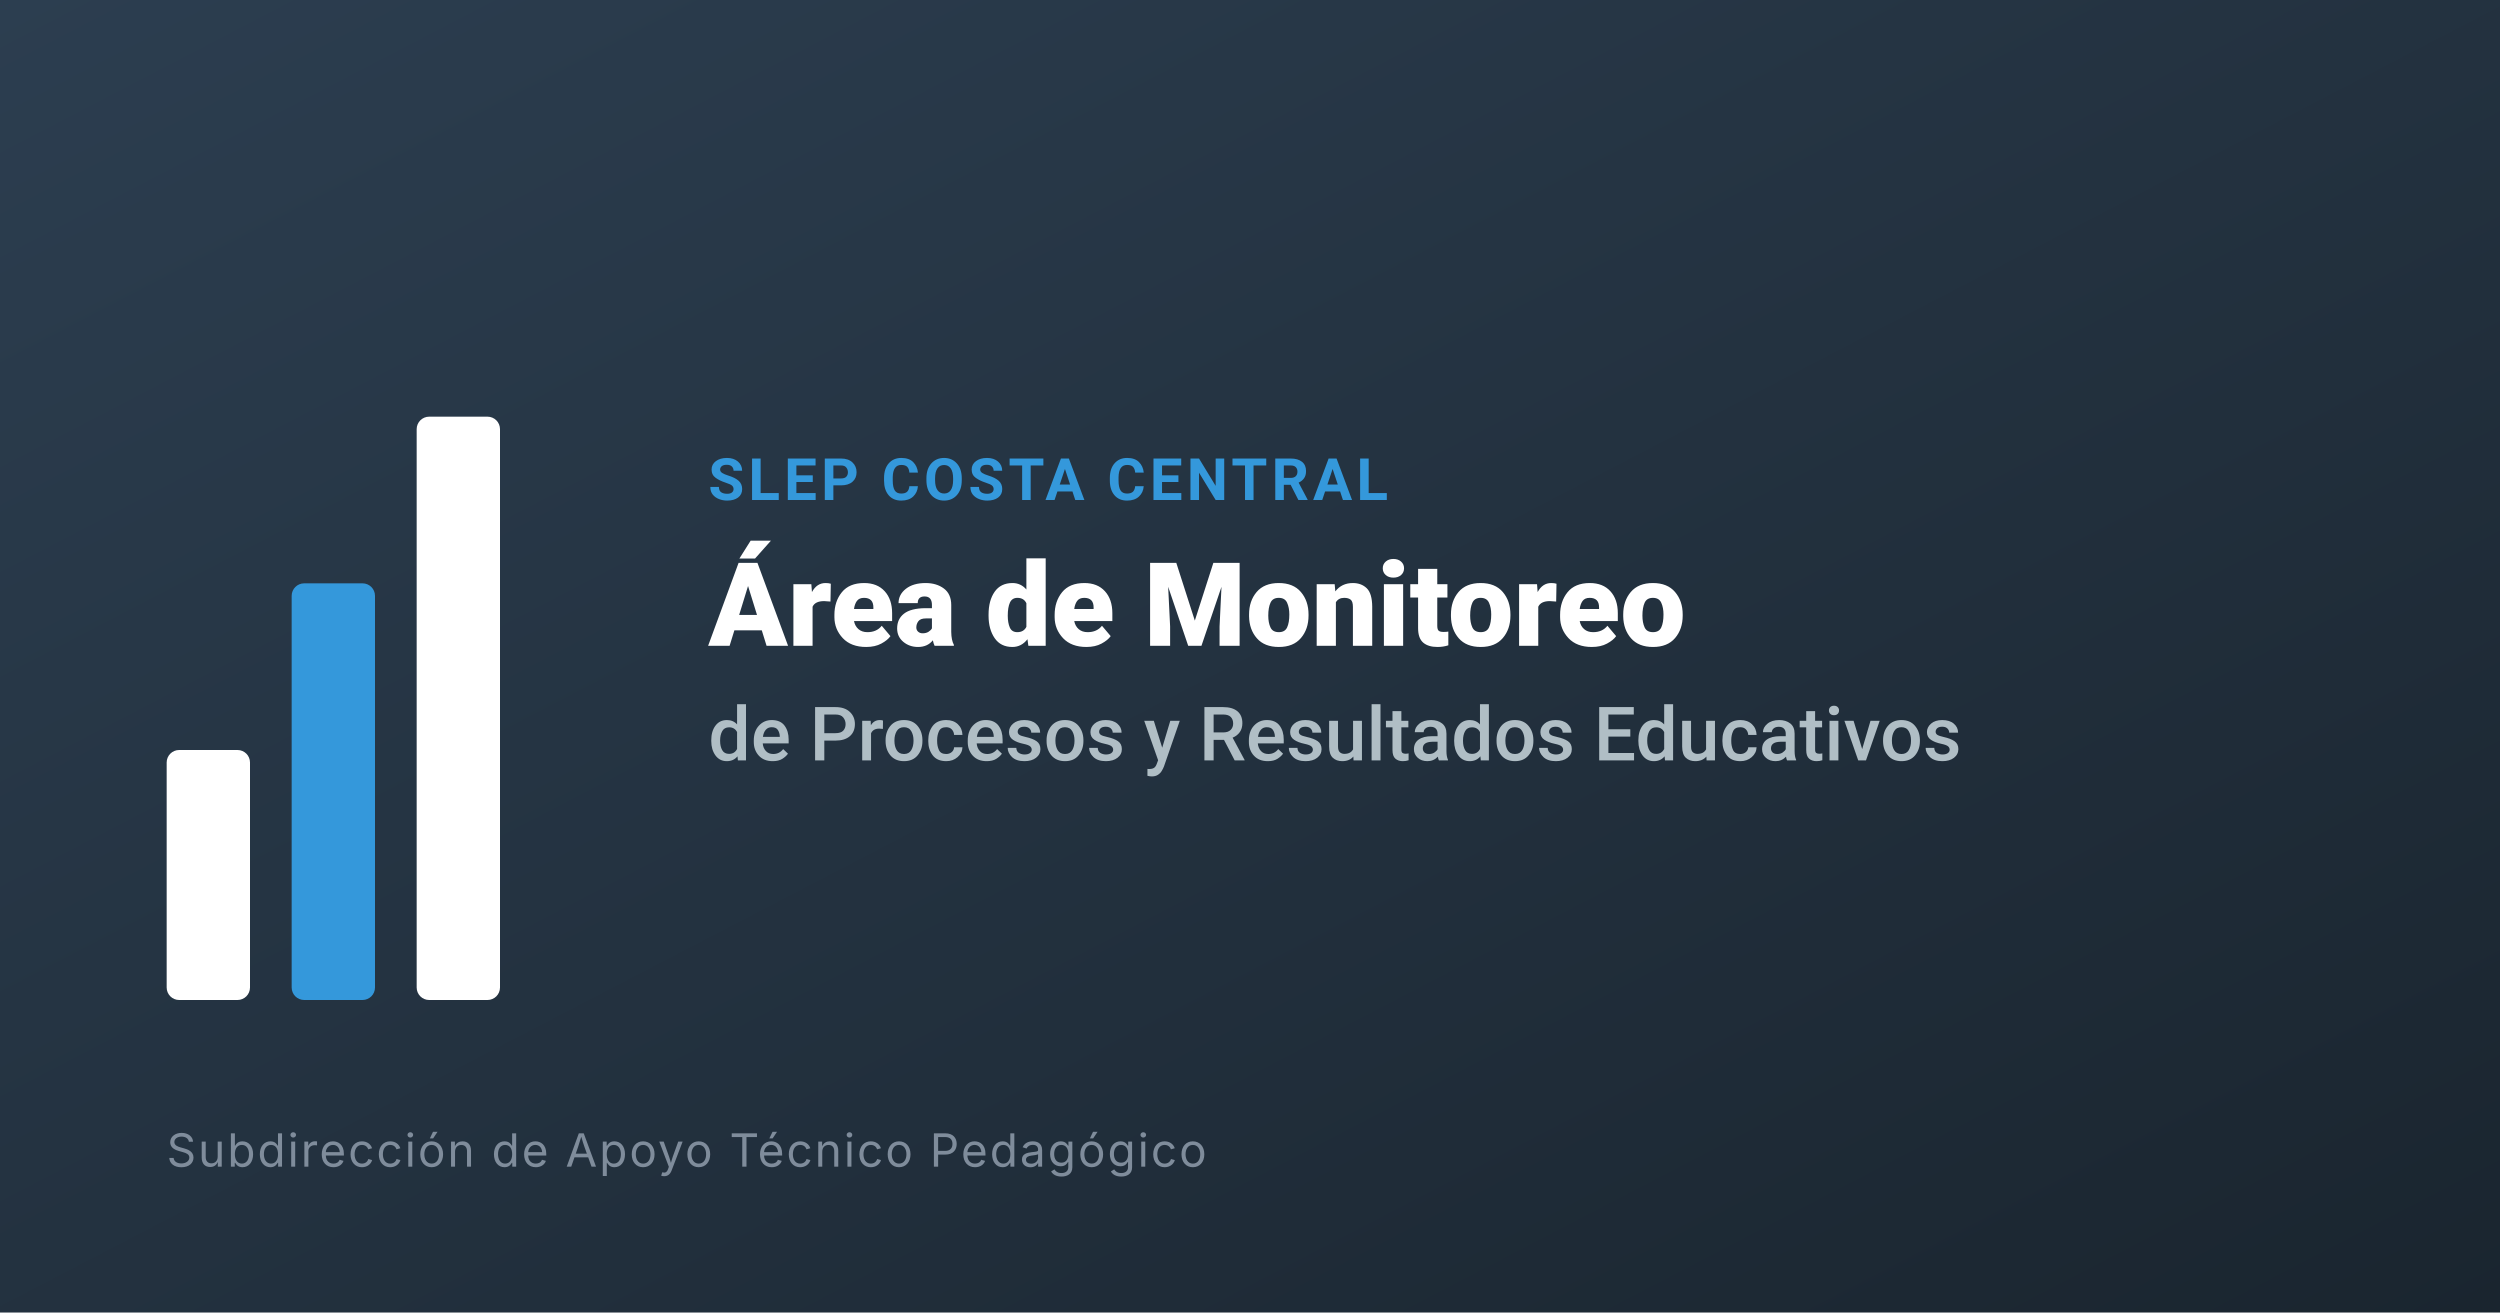
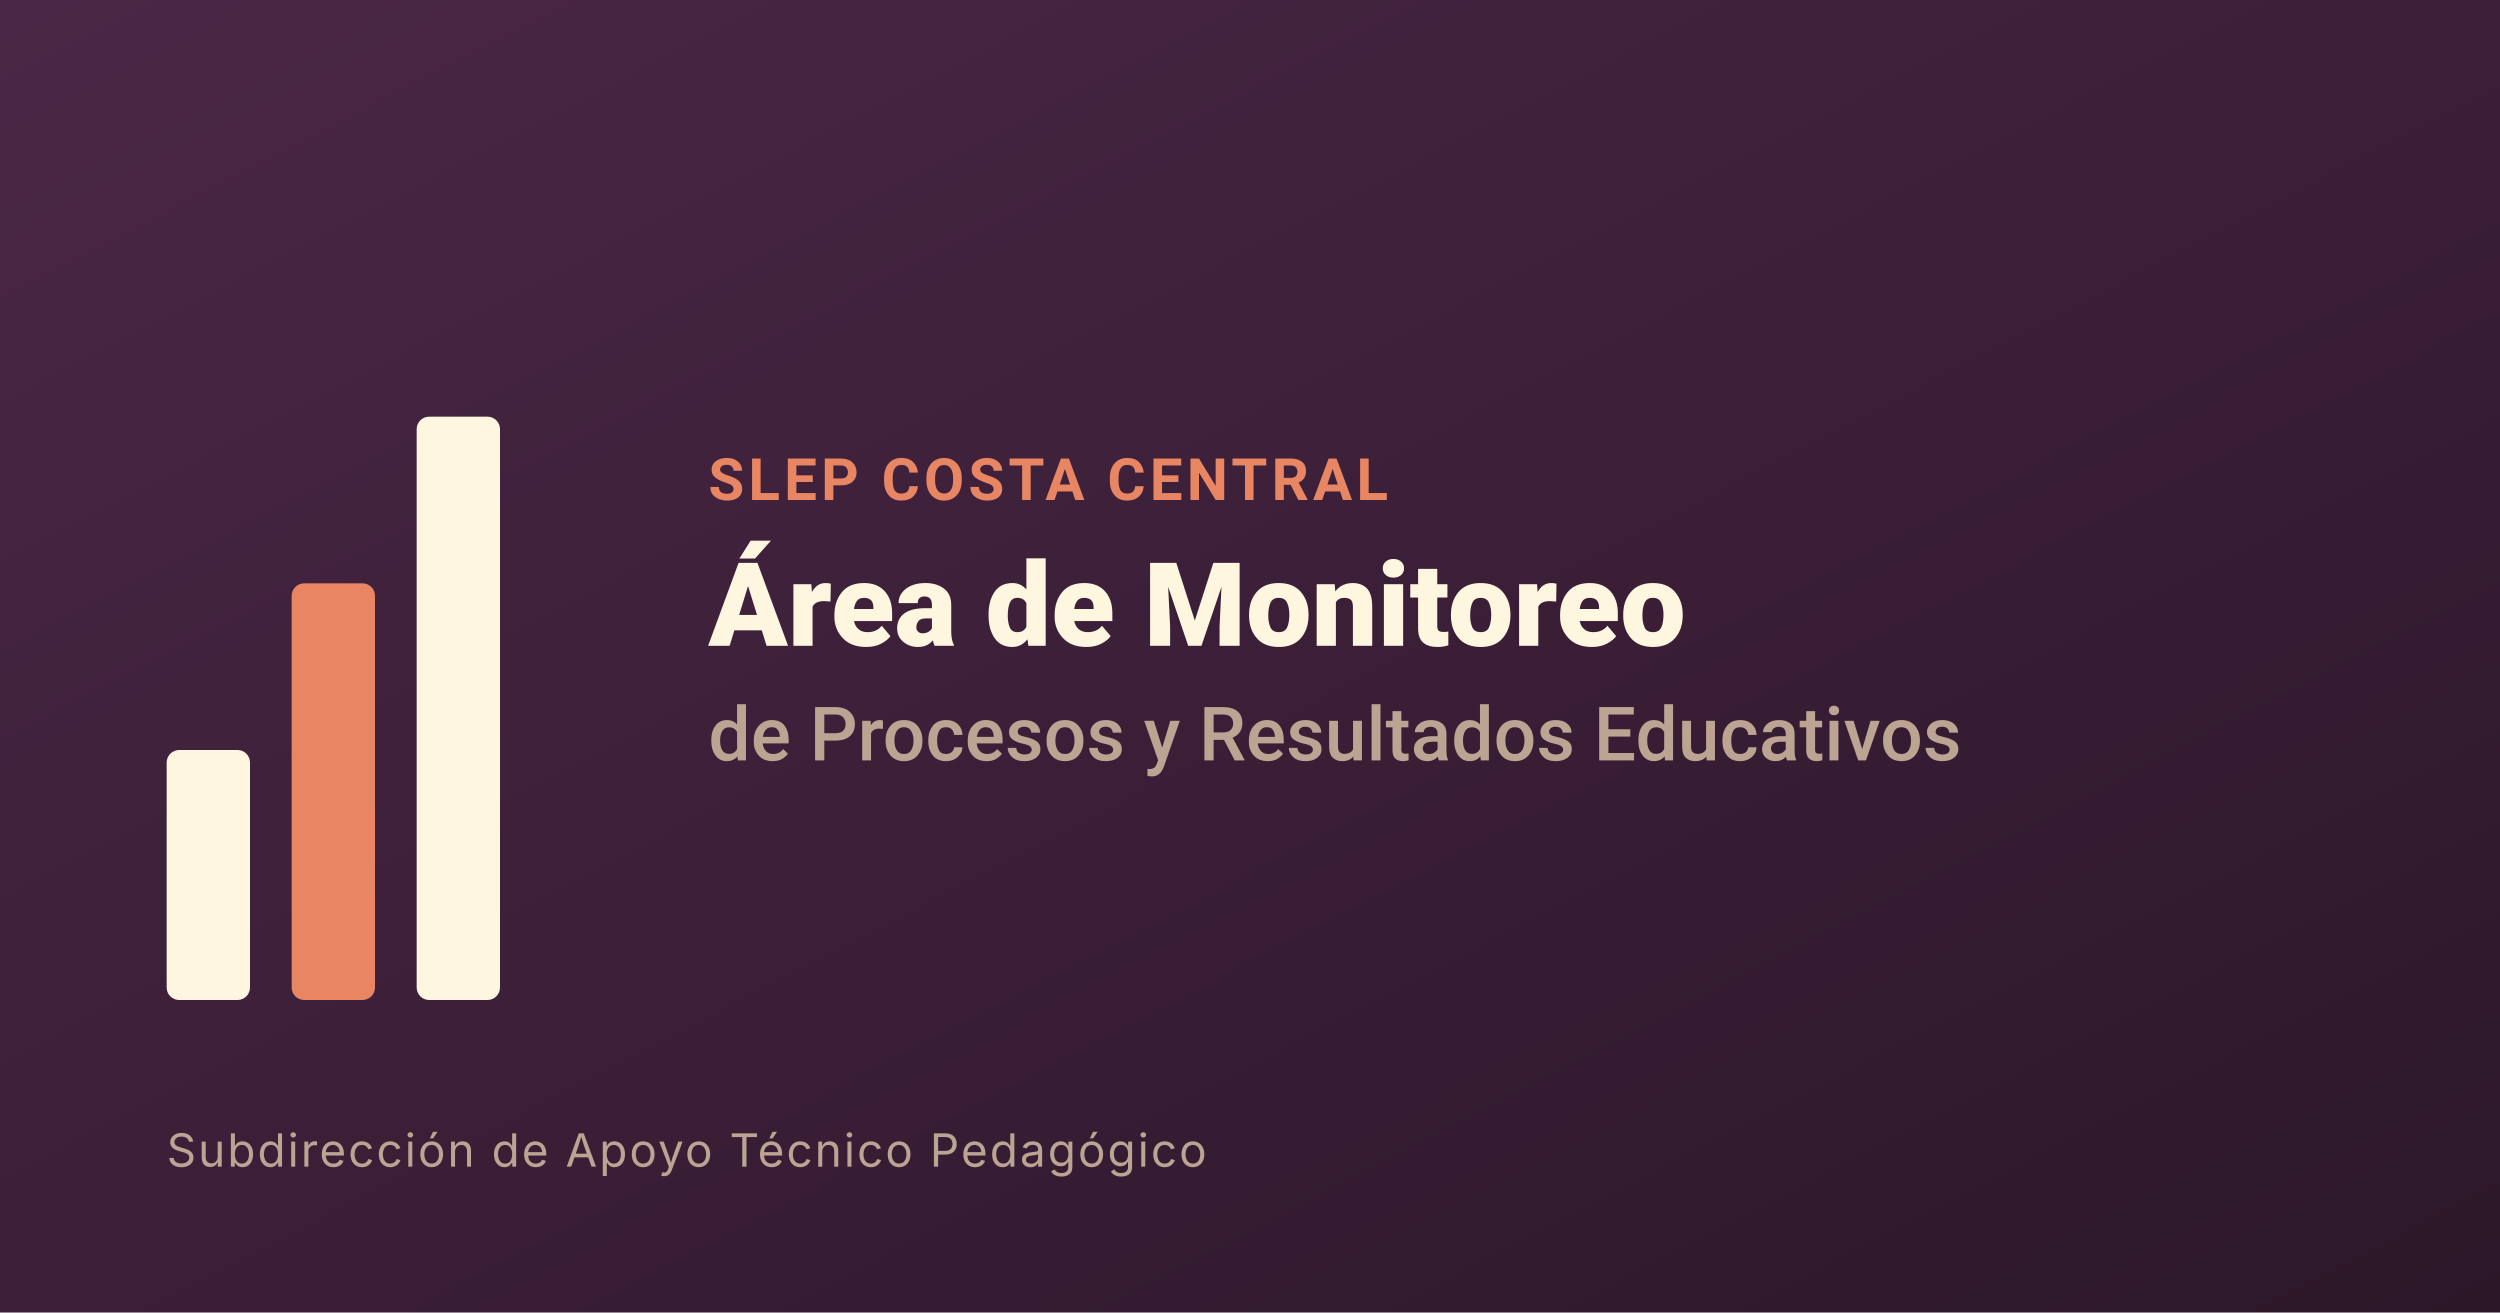
<svg xmlns="http://www.w3.org/2000/svg" viewBox="0 0 1200 630" width="1200" height="630">
  <defs>
    <linearGradient id="bg" x1="0" y1="0" x2="1" y2="1">
-       <stop offset="0%" stop-color="#2c3e50" />
-       <stop offset="100%" stop-color="#1a252f" />
+       <stop offset="0%" stop-color="#4A2746" />
+       <stop offset="100%" stop-color="#2c1729" />
    </linearGradient>
  </defs>
  <rect width="1200" height="630" fill="url(#bg)" />
  <g transform="translate(80, 200)">
-     <rect x="0" y="160" width="40" height="120" rx="6" fill="#ffffff" />
-     <rect x="60" y="80" width="40" height="200" rx="6" fill="#3498db" />
-     <rect x="120" y="0" width="40" height="280" rx="6" fill="#ffffff" />
+     <rect x="0" y="160" width="40" height="120" rx="6" fill="#FFF6E0" />
+     <rect x="60" y="80" width="40" height="200" rx="6" fill="#E88663" />
+     <rect x="120" y="0" width="40" height="280" rx="6" fill="#FFF6E0" />
  </g>
-   <g transform="translate(340, 240)" font-family="system-ui, -apple-system, 'Segoe UI', Roboto, sans-serif" fill="#ffffff">
-     <text x="0" y="0" font-size="28" font-weight="600" fill="#3498db" letter-spacing="2">SLEP COSTA CENTRAL</text>
+   <g transform="translate(340, 240)" font-family="system-ui, -apple-system, 'Segoe UI', Roboto, sans-serif" fill="#FFF6E0">
+     <text x="0" y="0" font-size="28" font-weight="600" fill="#E88663" letter-spacing="2">SLEP COSTA CENTRAL</text>
    <text x="0" y="70" font-size="56" font-weight="800">Área de Monitoreo</text>
-     <text x="0" y="125" font-size="36" font-weight="500" fill="#b0bec5">de Procesos y Resultados Educativos</text>
+     <text x="0" y="125" font-size="36" font-weight="500" fill="#BCA493">de Procesos y Resultados Educativos</text>
  </g>
-   <text x="80" y="560" font-family="system-ui, -apple-system, sans-serif" font-size="22" fill="#7f8c9b" letter-spacing="1">
+   <text x="80" y="560" font-family="system-ui, -apple-system, sans-serif" font-size="22" fill="#BCA493" letter-spacing="1">
        Subdirección de Apoyo Técnico Pedagógico
    </text>
</svg>
